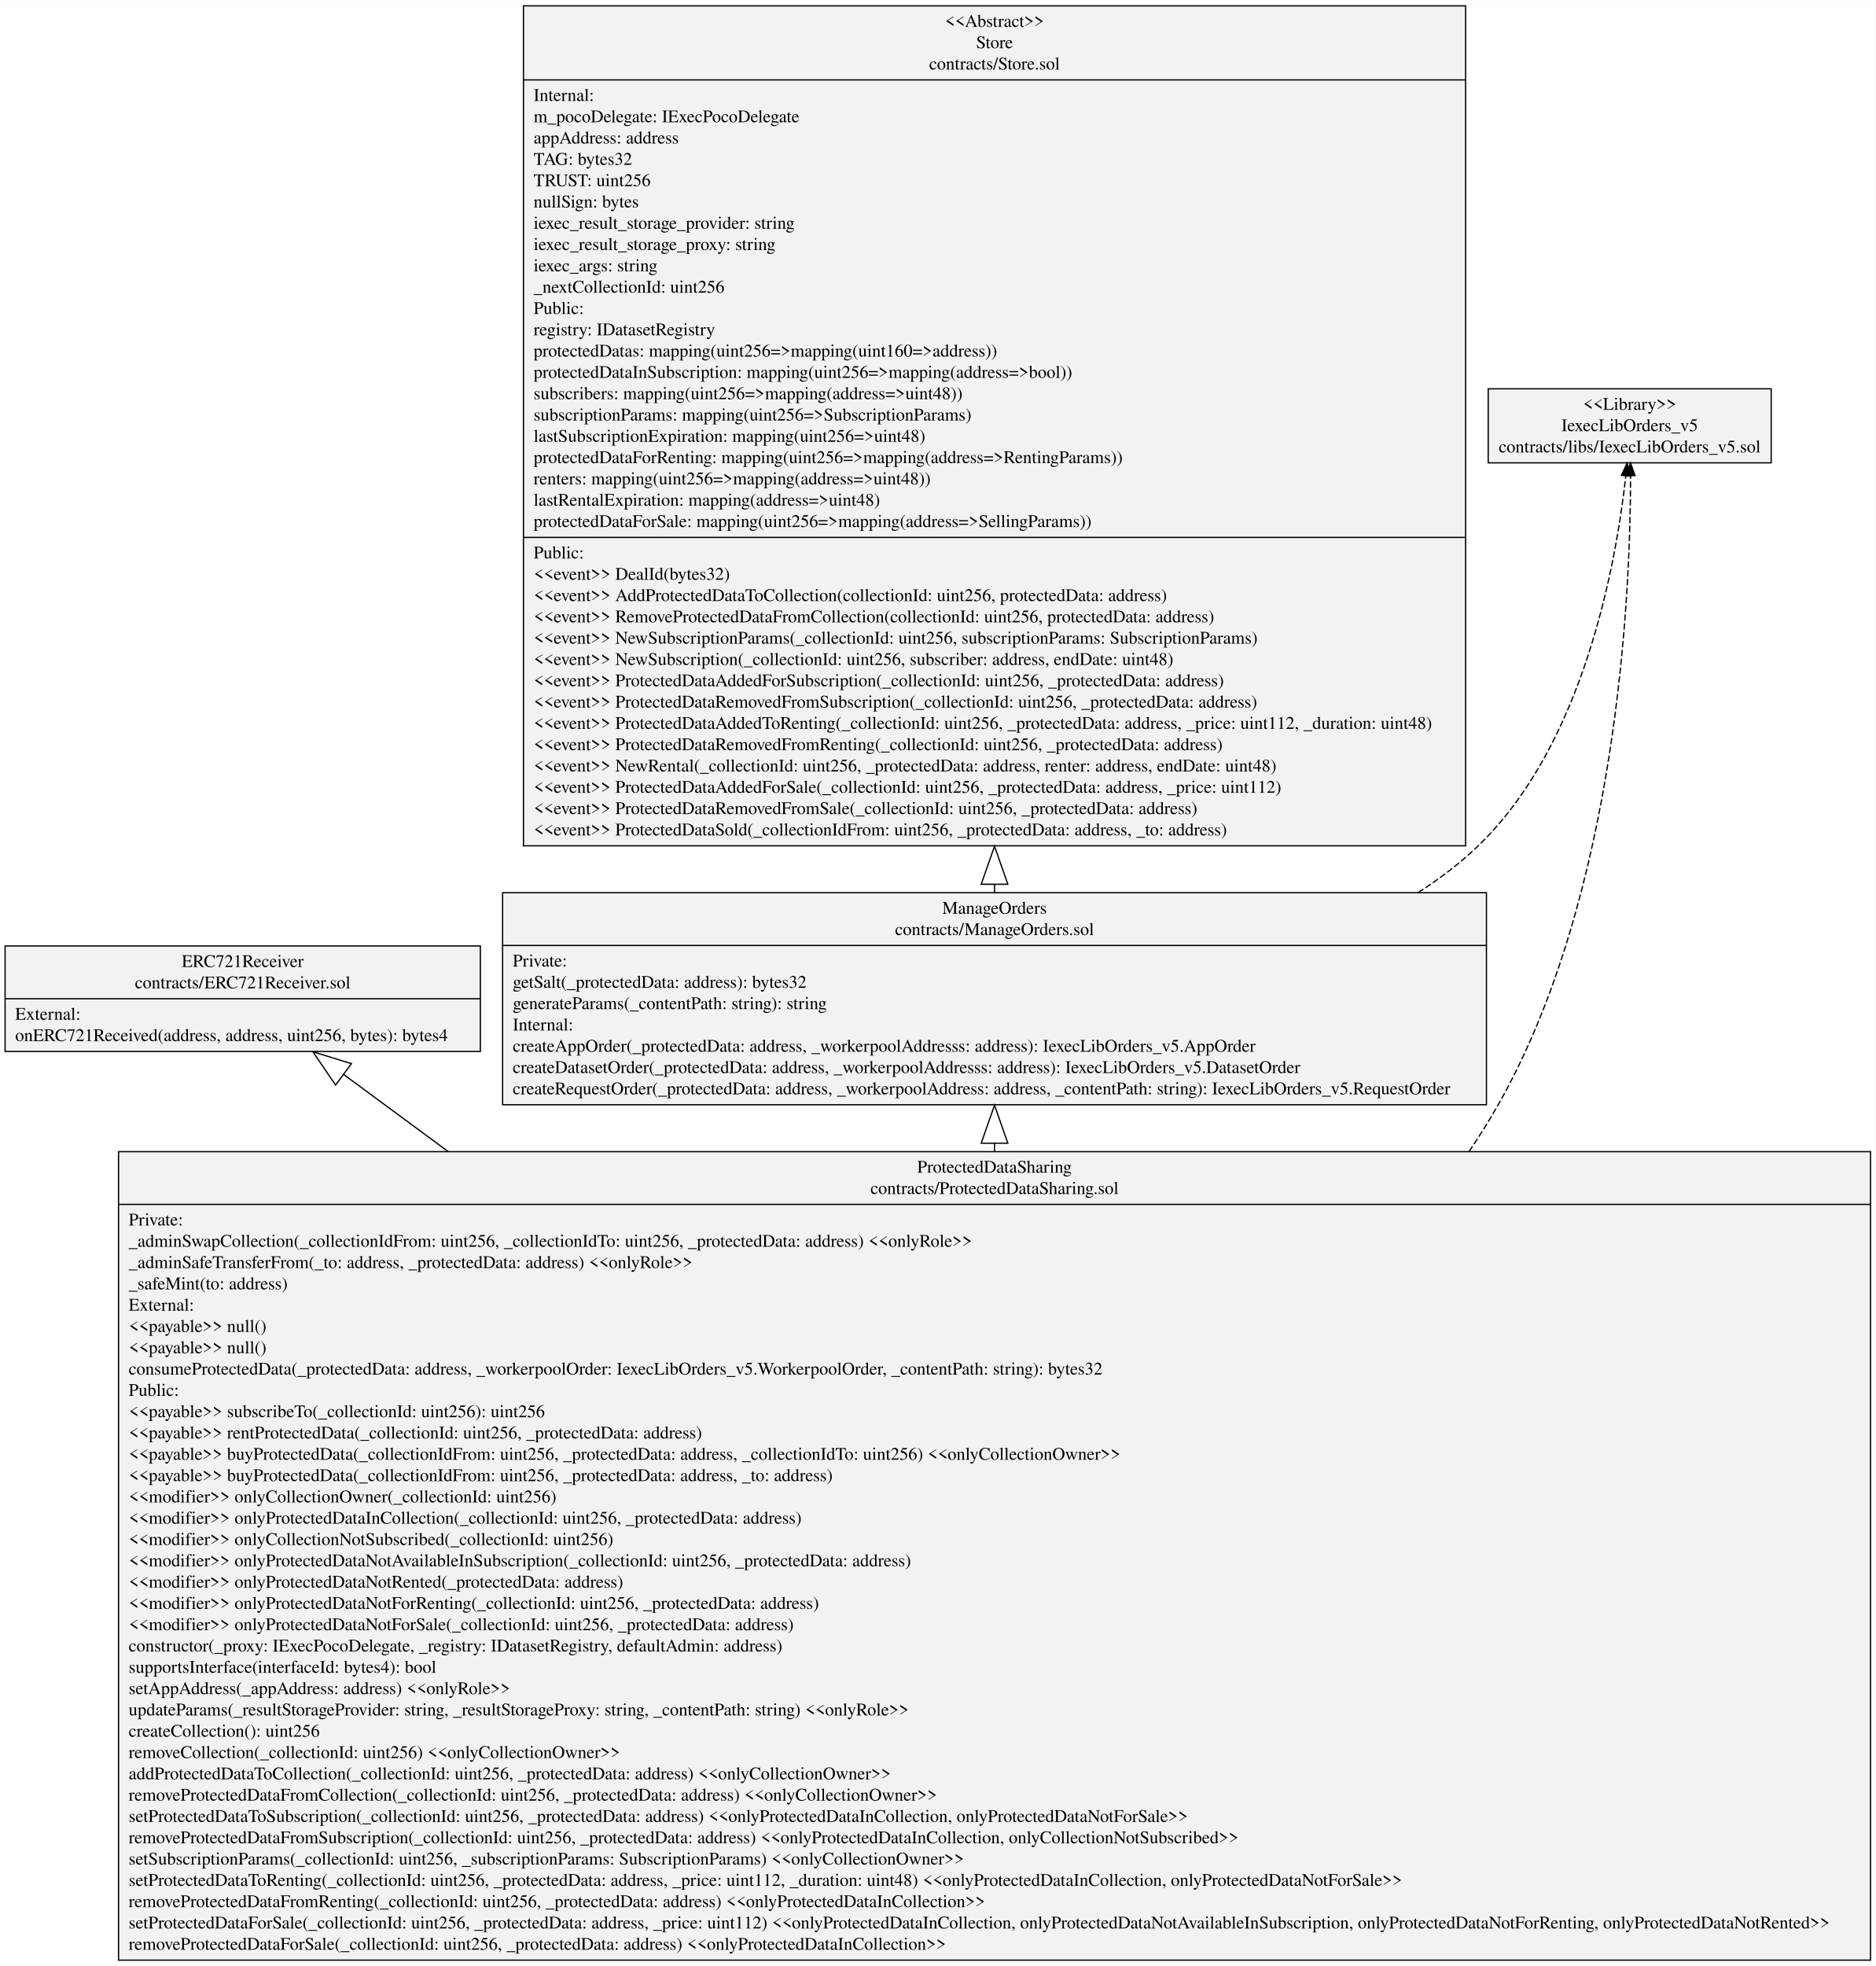
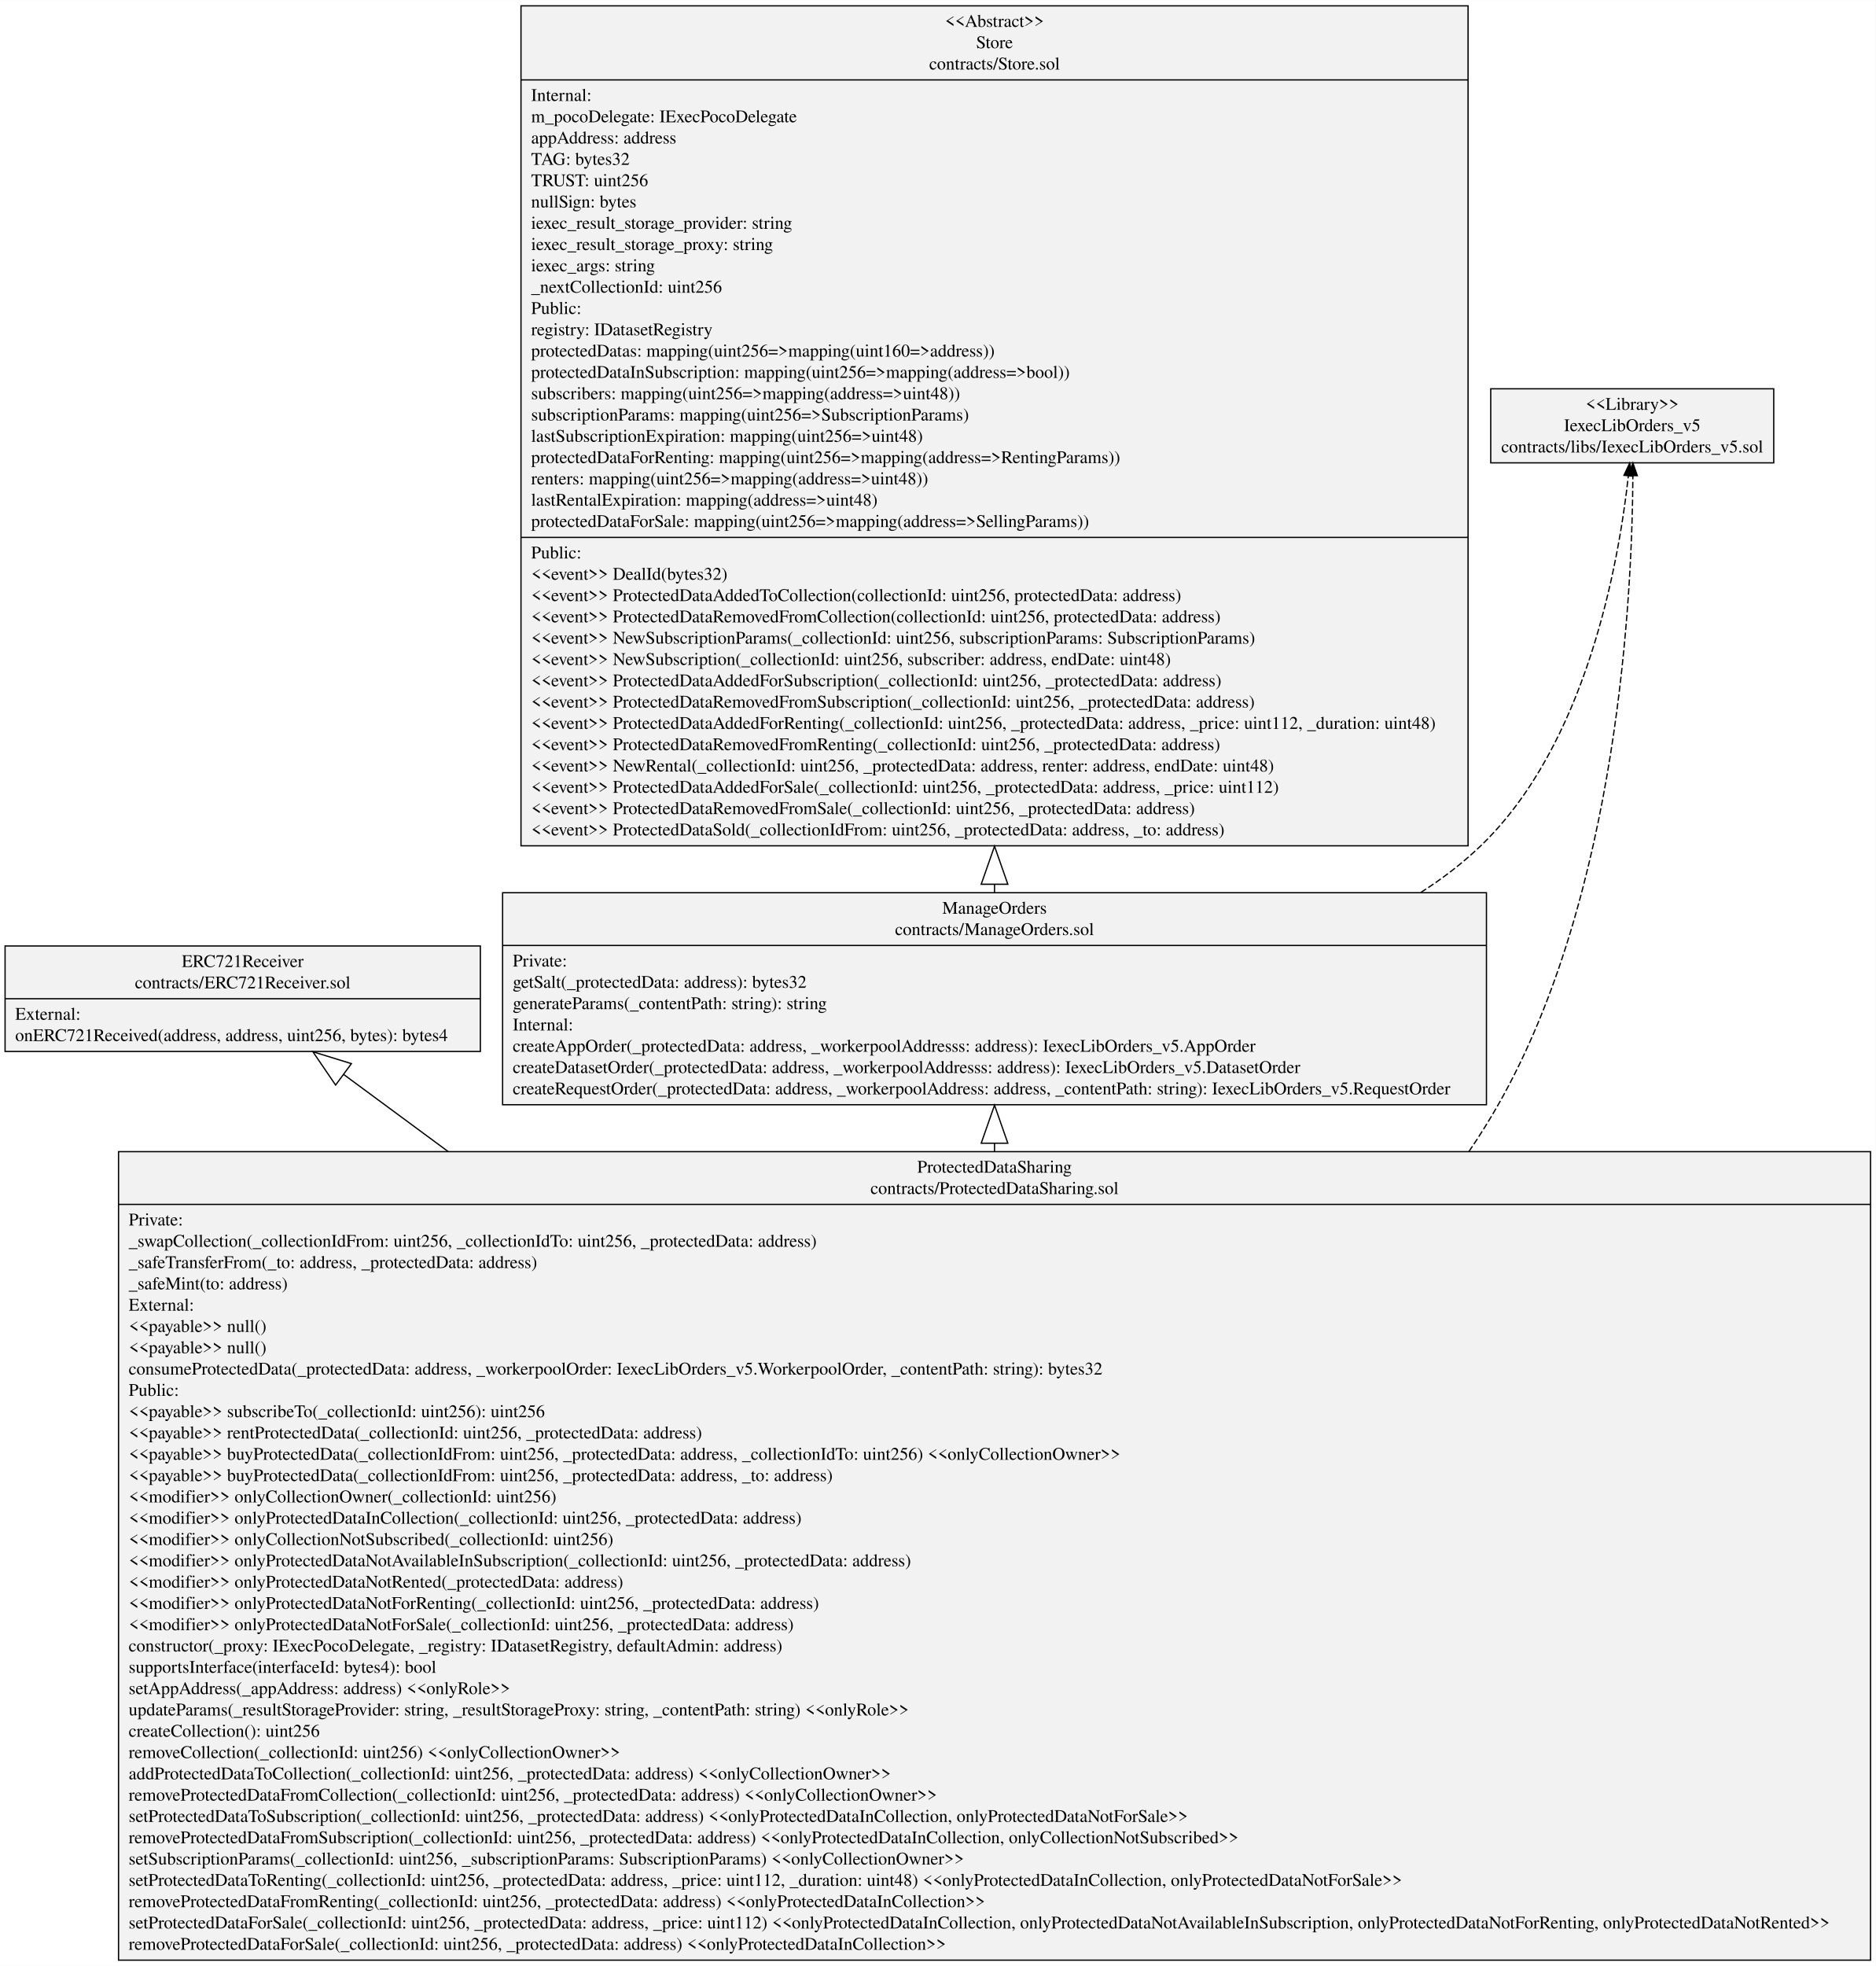
<svg xmlns="http://www.w3.org/2000/svg" width="1479pt" height="1550pt" viewBox="0.00 0.00 1479.39 1550.20">
  <g id="graph0" class="graph" transform="scale(1 1) rotate(0) translate(4 1546.2)">
    <polygon fill="white" stroke="transparent" points="-4,4 -4,-1546.2 1475.39,-1546.2 1475.39,4 -4,4" />
    <g id="node1" class="node">
      <polygon fill="#f2f2f2" stroke="black" points="0,-717.1 0,-800.3 374.88,-800.3 374.88,-717.1 0,-717.1" />
      <text text-anchor="middle" x="187.44" y="-783.7" font-family="Times,serif" font-size="14.00">ERC721Receiver</text>
      <text text-anchor="middle" x="187.44" y="-766.9" font-family="Times,serif" font-size="14.00">contracts/ERC721Receiver.sol</text>
      <polyline fill="none" stroke="black" points="0,-758.7 374.88,-758.7 " />
      <text text-anchor="start" x="8" y="-742.1" font-family="Times,serif" font-size="14.00">External:</text>
      <text text-anchor="start" x="8" y="-725.3" font-family="Times,serif" font-size="14.00">    onERC721Received(address, address, uint256, bytes): bytes4</text>
    </g>
    <g id="node2" class="node">
      <polygon fill="#f2f2f2" stroke="black" points="392.43,-675.1 392.43,-842.3 1168.45,-842.3 1168.45,-675.1 392.43,-675.1" />
      <text text-anchor="middle" x="780.44" y="-825.7" font-family="Times,serif" font-size="14.00">ManageOrders</text>
      <text text-anchor="middle" x="780.44" y="-808.9" font-family="Times,serif" font-size="14.00">contracts/ManageOrders.sol</text>
      <polyline fill="none" stroke="black" points="392.43,-800.7 1168.45,-800.7 " />
      <text text-anchor="start" x="400.43" y="-784.1" font-family="Times,serif" font-size="14.00">Private:</text>
      <text text-anchor="start" x="400.43" y="-767.3" font-family="Times,serif" font-size="14.00">    getSalt(_protectedData: address): bytes32</text>
      <text text-anchor="start" x="400.43" y="-750.5" font-family="Times,serif" font-size="14.00">    generateParams(_contentPath: string): string</text>
      <text text-anchor="start" x="400.43" y="-733.7" font-family="Times,serif" font-size="14.00">Internal:</text>
      <text text-anchor="start" x="400.43" y="-716.9" font-family="Times,serif" font-size="14.00">    createAppOrder(_protectedData: address, _workerpoolAddresss: address): IexecLibOrders_v5.AppOrder</text>
      <text text-anchor="start" x="400.43" y="-700.1" font-family="Times,serif" font-size="14.00">    createDatasetOrder(_protectedData: address, _workerpoolAddresss: address): IexecLibOrders_v5.DatasetOrder</text>
      <text text-anchor="start" x="400.43" y="-683.3" font-family="Times,serif" font-size="14.00">    createRequestOrder(_protectedData: address, _workerpoolAddress: address, _contentPath: string): IexecLibOrders_v5.RequestOrder</text>
    </g>
    <g id="node4" class="node">
-       <polygon fill="#f2f2f2" stroke="black" points="408.88,-879.3 408.88,-1541.7 1152,-1541.7 1152,-879.3 408.88,-879.3" />
+       <polygon fill="#f2f2f2" stroke="black" points="406.93,-879.3 406.93,-1541.7 1153.95,-1541.7 1153.95,-879.3 406.93,-879.3" />
      <text text-anchor="middle" x="780.44" y="-1525.1" font-family="Times,serif" font-size="14.00">&lt;&lt;Abstract&gt;&gt;</text>
      <text text-anchor="middle" x="780.44" y="-1508.3" font-family="Times,serif" font-size="14.00">Store</text>
      <text text-anchor="middle" x="780.44" y="-1491.5" font-family="Times,serif" font-size="14.00">contracts/Store.sol</text>
-       <polyline fill="none" stroke="black" points="408.88,-1483.3 1152,-1483.3 " />
-       <text text-anchor="start" x="416.88" y="-1466.7" font-family="Times,serif" font-size="14.00">Internal:</text>
-       <text text-anchor="start" x="416.88" y="-1449.9" font-family="Times,serif" font-size="14.00">   m_pocoDelegate: IExecPocoDelegate</text>
-       <text text-anchor="start" x="416.88" y="-1433.1" font-family="Times,serif" font-size="14.00">   appAddress: address</text>
-       <text text-anchor="start" x="416.88" y="-1416.3" font-family="Times,serif" font-size="14.00">   TAG: bytes32</text>
-       <text text-anchor="start" x="416.88" y="-1399.5" font-family="Times,serif" font-size="14.00">   TRUST: uint256</text>
-       <text text-anchor="start" x="416.88" y="-1382.7" font-family="Times,serif" font-size="14.00">   nullSign: bytes</text>
-       <text text-anchor="start" x="416.88" y="-1365.9" font-family="Times,serif" font-size="14.00">   iexec_result_storage_provider: string</text>
-       <text text-anchor="start" x="416.88" y="-1349.1" font-family="Times,serif" font-size="14.00">   iexec_result_storage_proxy: string</text>
-       <text text-anchor="start" x="416.88" y="-1332.3" font-family="Times,serif" font-size="14.00">   iexec_args: string</text>
-       <text text-anchor="start" x="416.88" y="-1315.5" font-family="Times,serif" font-size="14.00">   _nextCollectionId: uint256</text>
-       <text text-anchor="start" x="416.88" y="-1298.7" font-family="Times,serif" font-size="14.00">Public:</text>
-       <text text-anchor="start" x="416.88" y="-1281.9" font-family="Times,serif" font-size="14.00">   registry: IDatasetRegistry</text>
-       <text text-anchor="start" x="416.88" y="-1265.1" font-family="Times,serif" font-size="14.00">   protectedDatas: mapping(uint256=&gt;mapping(uint160=&gt;address))</text>
-       <text text-anchor="start" x="416.88" y="-1248.3" font-family="Times,serif" font-size="14.00">   protectedDataInSubscription: mapping(uint256=&gt;mapping(address=&gt;bool))</text>
-       <text text-anchor="start" x="416.88" y="-1231.5" font-family="Times,serif" font-size="14.00">   subscribers: mapping(uint256=&gt;mapping(address=&gt;uint48))</text>
-       <text text-anchor="start" x="416.88" y="-1214.7" font-family="Times,serif" font-size="14.00">   subscriptionParams: mapping(uint256=&gt;SubscriptionParams)</text>
-       <text text-anchor="start" x="416.88" y="-1197.9" font-family="Times,serif" font-size="14.00">   lastSubscriptionExpiration: mapping(uint256=&gt;uint48)</text>
-       <text text-anchor="start" x="416.88" y="-1181.1" font-family="Times,serif" font-size="14.00">   protectedDataForRenting: mapping(uint256=&gt;mapping(address=&gt;RentingParams))</text>
-       <text text-anchor="start" x="416.88" y="-1164.3" font-family="Times,serif" font-size="14.00">   renters: mapping(uint256=&gt;mapping(address=&gt;uint48))</text>
-       <text text-anchor="start" x="416.88" y="-1147.5" font-family="Times,serif" font-size="14.00">   lastRentalExpiration: mapping(address=&gt;uint48)</text>
-       <text text-anchor="start" x="416.88" y="-1130.7" font-family="Times,serif" font-size="14.00">   protectedDataForSale: mapping(uint256=&gt;mapping(address=&gt;SellingParams))</text>
-       <polyline fill="none" stroke="black" points="408.88,-1122.5 1152,-1122.5 " />
-       <text text-anchor="start" x="416.88" y="-1105.9" font-family="Times,serif" font-size="14.00">Public:</text>
-       <text text-anchor="start" x="416.88" y="-1089.1" font-family="Times,serif" font-size="14.00">    &lt;&lt;event&gt;&gt; DealId(bytes32)</text>
-       <text text-anchor="start" x="416.88" y="-1072.3" font-family="Times,serif" font-size="14.00">    &lt;&lt;event&gt;&gt; AddProtectedDataToCollection(collectionId: uint256, protectedData: address)</text>
-       <text text-anchor="start" x="416.88" y="-1055.5" font-family="Times,serif" font-size="14.00">    &lt;&lt;event&gt;&gt; RemoveProtectedDataFromCollection(collectionId: uint256, protectedData: address)</text>
-       <text text-anchor="start" x="416.88" y="-1038.7" font-family="Times,serif" font-size="14.00">    &lt;&lt;event&gt;&gt; NewSubscriptionParams(_collectionId: uint256, subscriptionParams: SubscriptionParams)</text>
-       <text text-anchor="start" x="416.88" y="-1021.9" font-family="Times,serif" font-size="14.00">    &lt;&lt;event&gt;&gt; NewSubscription(_collectionId: uint256, subscriber: address, endDate: uint48)</text>
-       <text text-anchor="start" x="416.88" y="-1005.1" font-family="Times,serif" font-size="14.00">    &lt;&lt;event&gt;&gt; ProtectedDataAddedForSubscription(_collectionId: uint256, _protectedData: address)</text>
-       <text text-anchor="start" x="416.88" y="-988.3" font-family="Times,serif" font-size="14.00">    &lt;&lt;event&gt;&gt; ProtectedDataRemovedFromSubscription(_collectionId: uint256, _protectedData: address)</text>
-       <text text-anchor="start" x="416.88" y="-971.5" font-family="Times,serif" font-size="14.00">    &lt;&lt;event&gt;&gt; ProtectedDataAddedToRenting(_collectionId: uint256, _protectedData: address, _price: uint112, _duration: uint48)</text>
-       <text text-anchor="start" x="416.88" y="-954.7" font-family="Times,serif" font-size="14.00">    &lt;&lt;event&gt;&gt; ProtectedDataRemovedFromRenting(_collectionId: uint256, _protectedData: address)</text>
-       <text text-anchor="start" x="416.88" y="-937.9" font-family="Times,serif" font-size="14.00">    &lt;&lt;event&gt;&gt; NewRental(_collectionId: uint256, _protectedData: address, renter: address, endDate: uint48)</text>
-       <text text-anchor="start" x="416.88" y="-921.1" font-family="Times,serif" font-size="14.00">    &lt;&lt;event&gt;&gt; ProtectedDataAddedForSale(_collectionId: uint256, _protectedData: address, _price: uint112)</text>
-       <text text-anchor="start" x="416.88" y="-904.3" font-family="Times,serif" font-size="14.00">    &lt;&lt;event&gt;&gt; ProtectedDataRemovedFromSale(_collectionId: uint256, _protectedData: address)</text>
-       <text text-anchor="start" x="416.88" y="-887.5" font-family="Times,serif" font-size="14.00">    &lt;&lt;event&gt;&gt; ProtectedDataSold(_collectionIdFrom: uint256, _protectedData: address, _to: address)</text>
+       <polyline fill="none" stroke="black" points="406.93,-1483.3 1153.95,-1483.3 " />
+       <text text-anchor="start" x="414.93" y="-1466.7" font-family="Times,serif" font-size="14.00">Internal:</text>
+       <text text-anchor="start" x="414.93" y="-1449.9" font-family="Times,serif" font-size="14.00">   m_pocoDelegate: IExecPocoDelegate</text>
+       <text text-anchor="start" x="414.93" y="-1433.1" font-family="Times,serif" font-size="14.00">   appAddress: address</text>
+       <text text-anchor="start" x="414.93" y="-1416.3" font-family="Times,serif" font-size="14.00">   TAG: bytes32</text>
+       <text text-anchor="start" x="414.93" y="-1399.5" font-family="Times,serif" font-size="14.00">   TRUST: uint256</text>
+       <text text-anchor="start" x="414.93" y="-1382.7" font-family="Times,serif" font-size="14.00">   nullSign: bytes</text>
+       <text text-anchor="start" x="414.93" y="-1365.9" font-family="Times,serif" font-size="14.00">   iexec_result_storage_provider: string</text>
+       <text text-anchor="start" x="414.93" y="-1349.1" font-family="Times,serif" font-size="14.00">   iexec_result_storage_proxy: string</text>
+       <text text-anchor="start" x="414.93" y="-1332.3" font-family="Times,serif" font-size="14.00">   iexec_args: string</text>
+       <text text-anchor="start" x="414.93" y="-1315.5" font-family="Times,serif" font-size="14.00">   _nextCollectionId: uint256</text>
+       <text text-anchor="start" x="414.93" y="-1298.7" font-family="Times,serif" font-size="14.00">Public:</text>
+       <text text-anchor="start" x="414.93" y="-1281.9" font-family="Times,serif" font-size="14.00">   registry: IDatasetRegistry</text>
+       <text text-anchor="start" x="414.93" y="-1265.1" font-family="Times,serif" font-size="14.00">   protectedDatas: mapping(uint256=&gt;mapping(uint160=&gt;address))</text>
+       <text text-anchor="start" x="414.93" y="-1248.3" font-family="Times,serif" font-size="14.00">   protectedDataInSubscription: mapping(uint256=&gt;mapping(address=&gt;bool))</text>
+       <text text-anchor="start" x="414.93" y="-1231.5" font-family="Times,serif" font-size="14.00">   subscribers: mapping(uint256=&gt;mapping(address=&gt;uint48))</text>
+       <text text-anchor="start" x="414.93" y="-1214.7" font-family="Times,serif" font-size="14.00">   subscriptionParams: mapping(uint256=&gt;SubscriptionParams)</text>
+       <text text-anchor="start" x="414.93" y="-1197.9" font-family="Times,serif" font-size="14.00">   lastSubscriptionExpiration: mapping(uint256=&gt;uint48)</text>
+       <text text-anchor="start" x="414.93" y="-1181.1" font-family="Times,serif" font-size="14.00">   protectedDataForRenting: mapping(uint256=&gt;mapping(address=&gt;RentingParams))</text>
+       <text text-anchor="start" x="414.93" y="-1164.3" font-family="Times,serif" font-size="14.00">   renters: mapping(uint256=&gt;mapping(address=&gt;uint48))</text>
+       <text text-anchor="start" x="414.93" y="-1147.5" font-family="Times,serif" font-size="14.00">   lastRentalExpiration: mapping(address=&gt;uint48)</text>
+       <text text-anchor="start" x="414.93" y="-1130.7" font-family="Times,serif" font-size="14.00">   protectedDataForSale: mapping(uint256=&gt;mapping(address=&gt;SellingParams))</text>
+       <polyline fill="none" stroke="black" points="406.93,-1122.5 1153.95,-1122.5 " />
+       <text text-anchor="start" x="414.93" y="-1105.9" font-family="Times,serif" font-size="14.00">Public:</text>
+       <text text-anchor="start" x="414.93" y="-1089.1" font-family="Times,serif" font-size="14.00">    &lt;&lt;event&gt;&gt; DealId(bytes32)</text>
+       <text text-anchor="start" x="414.93" y="-1072.3" font-family="Times,serif" font-size="14.00">    &lt;&lt;event&gt;&gt; ProtectedDataAddedToCollection(collectionId: uint256, protectedData: address)</text>
+       <text text-anchor="start" x="414.93" y="-1055.5" font-family="Times,serif" font-size="14.00">    &lt;&lt;event&gt;&gt; ProtectedDataRemovedFromCollection(collectionId: uint256, protectedData: address)</text>
+       <text text-anchor="start" x="414.93" y="-1038.7" font-family="Times,serif" font-size="14.00">    &lt;&lt;event&gt;&gt; NewSubscriptionParams(_collectionId: uint256, subscriptionParams: SubscriptionParams)</text>
+       <text text-anchor="start" x="414.93" y="-1021.9" font-family="Times,serif" font-size="14.00">    &lt;&lt;event&gt;&gt; NewSubscription(_collectionId: uint256, subscriber: address, endDate: uint48)</text>
+       <text text-anchor="start" x="414.93" y="-1005.1" font-family="Times,serif" font-size="14.00">    &lt;&lt;event&gt;&gt; ProtectedDataAddedForSubscription(_collectionId: uint256, _protectedData: address)</text>
+       <text text-anchor="start" x="414.93" y="-988.3" font-family="Times,serif" font-size="14.00">    &lt;&lt;event&gt;&gt; ProtectedDataRemovedFromSubscription(_collectionId: uint256, _protectedData: address)</text>
+       <text text-anchor="start" x="414.93" y="-971.5" font-family="Times,serif" font-size="14.00">    &lt;&lt;event&gt;&gt; ProtectedDataAddedForRenting(_collectionId: uint256, _protectedData: address, _price: uint112, _duration: uint48)</text>
+       <text text-anchor="start" x="414.93" y="-954.7" font-family="Times,serif" font-size="14.00">    &lt;&lt;event&gt;&gt; ProtectedDataRemovedFromRenting(_collectionId: uint256, _protectedData: address)</text>
+       <text text-anchor="start" x="414.93" y="-937.9" font-family="Times,serif" font-size="14.00">    &lt;&lt;event&gt;&gt; NewRental(_collectionId: uint256, _protectedData: address, renter: address, endDate: uint48)</text>
+       <text text-anchor="start" x="414.93" y="-921.1" font-family="Times,serif" font-size="14.00">    &lt;&lt;event&gt;&gt; ProtectedDataAddedForSale(_collectionId: uint256, _protectedData: address, _price: uint112)</text>
+       <text text-anchor="start" x="414.93" y="-904.3" font-family="Times,serif" font-size="14.00">    &lt;&lt;event&gt;&gt; ProtectedDataRemovedFromSale(_collectionId: uint256, _protectedData: address)</text>
+       <text text-anchor="start" x="414.93" y="-887.5" font-family="Times,serif" font-size="14.00">    &lt;&lt;event&gt;&gt; ProtectedDataSold(_collectionIdFrom: uint256, _protectedData: address, _to: address)</text>
    </g>
    <g id="edge1" class="edge">
      <path fill="none" stroke="black" d="M780.44,-842.46C780.44,-844.51 780.44,-846.59 780.44,-848.7" />
      <polygon fill="none" stroke="black" points="769.94,-848.97 780.44,-878.97 790.94,-848.97 769.94,-848.97" />
    </g>
    <g id="node5" class="node">
-       <polygon fill="#f2f2f2" stroke="black" points="1169.83,-1181.3 1169.83,-1239.7 1393.05,-1239.7 1393.05,-1181.3 1169.83,-1181.3" />
-       <text text-anchor="middle" x="1281.44" y="-1223.1" font-family="Times,serif" font-size="14.00">&lt;&lt;Library&gt;&gt;</text>
-       <text text-anchor="middle" x="1281.44" y="-1206.3" font-family="Times,serif" font-size="14.00">IexecLibOrders_v5</text>
-       <text text-anchor="middle" x="1281.44" y="-1189.5" font-family="Times,serif" font-size="14.00">contracts/libs/IexecLibOrders_v5.sol</text>
+       <polygon fill="#f2f2f2" stroke="black" points="1171.83,-1181.3 1171.83,-1239.7 1395.05,-1239.7 1395.05,-1181.3 1171.83,-1181.3" />
+       <text text-anchor="middle" x="1283.44" y="-1223.1" font-family="Times,serif" font-size="14.00">&lt;&lt;Library&gt;&gt;</text>
+       <text text-anchor="middle" x="1283.44" y="-1206.3" font-family="Times,serif" font-size="14.00">IexecLibOrders_v5</text>
+       <text text-anchor="middle" x="1283.44" y="-1189.5" font-family="Times,serif" font-size="14.00">contracts/libs/IexecLibOrders_v5.sol</text>
    </g>
    <g id="edge2" class="edge">
-       <path fill="none" stroke="black" stroke-dasharray="5,2" d="M1114.5,-842.37C1131.34,-853.07 1147.16,-865.15 1161.44,-878.8 1245.26,-958.92 1270.75,-1102.07 1278.33,-1170.71" />
-       <polygon fill="black" stroke="black" points="1274.89,-1171.48 1279.4,-1181.07 1281.86,-1170.76 1274.89,-1171.48" />
+       <path fill="none" stroke="black" stroke-dasharray="5,2" d="M1116.69,-842.52C1133.46,-853.18 1149.21,-865.22 1163.44,-878.8 1247.32,-958.86 1272.78,-1102.04 1280.34,-1170.7" />
+       <polygon fill="black" stroke="black" points="1276.91,-1171.47 1281.41,-1181.06 1283.87,-1170.75 1276.91,-1171.47" />
    </g>
    <g id="node3" class="node">
      <polygon fill="#f2f2f2" stroke="black" points="89.49,-0.5 89.49,-638.1 1471.39,-638.1 1471.39,-0.5 89.49,-0.5" />
      <text text-anchor="middle" x="780.44" y="-621.5" font-family="Times,serif" font-size="14.00">ProtectedDataSharing</text>
      <text text-anchor="middle" x="780.44" y="-604.7" font-family="Times,serif" font-size="14.00">contracts/ProtectedDataSharing.sol</text>
      <polyline fill="none" stroke="black" points="89.49,-596.5 1471.39,-596.5 " />
      <text text-anchor="start" x="97.49" y="-579.9" font-family="Times,serif" font-size="14.00">Private:</text>
-       <text text-anchor="start" x="97.49" y="-563.1" font-family="Times,serif" font-size="14.00">    _adminSwapCollection(_collectionIdFrom: uint256, _collectionIdTo: uint256, _protectedData: address) &lt;&lt;onlyRole&gt;&gt;</text>
-       <text text-anchor="start" x="97.49" y="-546.3" font-family="Times,serif" font-size="14.00">    _adminSafeTransferFrom(_to: address, _protectedData: address) &lt;&lt;onlyRole&gt;&gt;</text>
+       <text text-anchor="start" x="97.49" y="-563.1" font-family="Times,serif" font-size="14.00">    _swapCollection(_collectionIdFrom: uint256, _collectionIdTo: uint256, _protectedData: address)</text>
+       <text text-anchor="start" x="97.49" y="-546.3" font-family="Times,serif" font-size="14.00">    _safeTransferFrom(_to: address, _protectedData: address)</text>
      <text text-anchor="start" x="97.49" y="-529.5" font-family="Times,serif" font-size="14.00">    _safeMint(to: address)</text>
      <text text-anchor="start" x="97.49" y="-512.7" font-family="Times,serif" font-size="14.00">External:</text>
      <text text-anchor="start" x="97.49" y="-495.9" font-family="Times,serif" font-size="14.00">    &lt;&lt;payable&gt;&gt; null()</text>
      <text text-anchor="start" x="97.49" y="-479.1" font-family="Times,serif" font-size="14.00">    &lt;&lt;payable&gt;&gt; null()</text>
      <text text-anchor="start" x="97.49" y="-462.3" font-family="Times,serif" font-size="14.00">    consumeProtectedData(_protectedData: address, _workerpoolOrder: IexecLibOrders_v5.WorkerpoolOrder, _contentPath: string): bytes32</text>
      <text text-anchor="start" x="97.49" y="-445.5" font-family="Times,serif" font-size="14.00">Public:</text>
      <text text-anchor="start" x="97.49" y="-428.7" font-family="Times,serif" font-size="14.00">    &lt;&lt;payable&gt;&gt; subscribeTo(_collectionId: uint256): uint256</text>
      <text text-anchor="start" x="97.49" y="-411.9" font-family="Times,serif" font-size="14.00">    &lt;&lt;payable&gt;&gt; rentProtectedData(_collectionId: uint256, _protectedData: address)</text>
      <text text-anchor="start" x="97.49" y="-395.1" font-family="Times,serif" font-size="14.00">    &lt;&lt;payable&gt;&gt; buyProtectedData(_collectionIdFrom: uint256, _protectedData: address, _collectionIdTo: uint256) &lt;&lt;onlyCollectionOwner&gt;&gt;</text>
      <text text-anchor="start" x="97.49" y="-378.3" font-family="Times,serif" font-size="14.00">    &lt;&lt;payable&gt;&gt; buyProtectedData(_collectionIdFrom: uint256, _protectedData: address, _to: address)</text>
      <text text-anchor="start" x="97.49" y="-361.5" font-family="Times,serif" font-size="14.00">    &lt;&lt;modifier&gt;&gt; onlyCollectionOwner(_collectionId: uint256)</text>
      <text text-anchor="start" x="97.49" y="-344.7" font-family="Times,serif" font-size="14.00">    &lt;&lt;modifier&gt;&gt; onlyProtectedDataInCollection(_collectionId: uint256, _protectedData: address)</text>
      <text text-anchor="start" x="97.49" y="-327.9" font-family="Times,serif" font-size="14.00">    &lt;&lt;modifier&gt;&gt; onlyCollectionNotSubscribed(_collectionId: uint256)</text>
      <text text-anchor="start" x="97.49" y="-311.1" font-family="Times,serif" font-size="14.00">    &lt;&lt;modifier&gt;&gt; onlyProtectedDataNotAvailableInSubscription(_collectionId: uint256, _protectedData: address)</text>
      <text text-anchor="start" x="97.49" y="-294.3" font-family="Times,serif" font-size="14.00">    &lt;&lt;modifier&gt;&gt; onlyProtectedDataNotRented(_protectedData: address)</text>
      <text text-anchor="start" x="97.49" y="-277.5" font-family="Times,serif" font-size="14.00">    &lt;&lt;modifier&gt;&gt; onlyProtectedDataNotForRenting(_collectionId: uint256, _protectedData: address)</text>
      <text text-anchor="start" x="97.49" y="-260.7" font-family="Times,serif" font-size="14.00">    &lt;&lt;modifier&gt;&gt; onlyProtectedDataNotForSale(_collectionId: uint256, _protectedData: address)</text>
      <text text-anchor="start" x="97.49" y="-243.9" font-family="Times,serif" font-size="14.00">    constructor(_proxy: IExecPocoDelegate, _registry: IDatasetRegistry, defaultAdmin: address)</text>
      <text text-anchor="start" x="97.49" y="-227.1" font-family="Times,serif" font-size="14.00">    supportsInterface(interfaceId: bytes4): bool</text>
      <text text-anchor="start" x="97.49" y="-210.3" font-family="Times,serif" font-size="14.00">    setAppAddress(_appAddress: address) &lt;&lt;onlyRole&gt;&gt;</text>
      <text text-anchor="start" x="97.49" y="-193.5" font-family="Times,serif" font-size="14.00">    updateParams(_resultStorageProvider: string, _resultStorageProxy: string, _contentPath: string) &lt;&lt;onlyRole&gt;&gt;</text>
      <text text-anchor="start" x="97.49" y="-176.7" font-family="Times,serif" font-size="14.00">    createCollection(): uint256</text>
      <text text-anchor="start" x="97.49" y="-159.9" font-family="Times,serif" font-size="14.00">    removeCollection(_collectionId: uint256) &lt;&lt;onlyCollectionOwner&gt;&gt;</text>
      <text text-anchor="start" x="97.49" y="-143.1" font-family="Times,serif" font-size="14.00">    addProtectedDataToCollection(_collectionId: uint256, _protectedData: address) &lt;&lt;onlyCollectionOwner&gt;&gt;</text>
      <text text-anchor="start" x="97.49" y="-126.3" font-family="Times,serif" font-size="14.00">    removeProtectedDataFromCollection(_collectionId: uint256, _protectedData: address) &lt;&lt;onlyCollectionOwner&gt;&gt;</text>
      <text text-anchor="start" x="97.49" y="-109.5" font-family="Times,serif" font-size="14.00">    setProtectedDataToSubscription(_collectionId: uint256, _protectedData: address) &lt;&lt;onlyProtectedDataInCollection, onlyProtectedDataNotForSale&gt;&gt;</text>
      <text text-anchor="start" x="97.49" y="-92.7" font-family="Times,serif" font-size="14.00">    removeProtectedDataFromSubscription(_collectionId: uint256, _protectedData: address) &lt;&lt;onlyProtectedDataInCollection, onlyCollectionNotSubscribed&gt;&gt;</text>
      <text text-anchor="start" x="97.49" y="-75.9" font-family="Times,serif" font-size="14.00">    setSubscriptionParams(_collectionId: uint256, _subscriptionParams: SubscriptionParams) &lt;&lt;onlyCollectionOwner&gt;&gt;</text>
      <text text-anchor="start" x="97.49" y="-59.1" font-family="Times,serif" font-size="14.00">    setProtectedDataToRenting(_collectionId: uint256, _protectedData: address, _price: uint112, _duration: uint48) &lt;&lt;onlyProtectedDataInCollection, onlyProtectedDataNotForSale&gt;&gt;</text>
      <text text-anchor="start" x="97.49" y="-42.3" font-family="Times,serif" font-size="14.00">    removeProtectedDataFromRenting(_collectionId: uint256, _protectedData: address) &lt;&lt;onlyProtectedDataInCollection&gt;&gt;</text>
      <text text-anchor="start" x="97.49" y="-25.5" font-family="Times,serif" font-size="14.00">    setProtectedDataForSale(_collectionId: uint256, _protectedData: address, _price: uint112) &lt;&lt;onlyProtectedDataInCollection, onlyProtectedDataNotAvailableInSubscription, onlyProtectedDataNotForRenting, onlyProtectedDataNotRented&gt;&gt;</text>
      <text text-anchor="start" x="97.49" y="-8.7" font-family="Times,serif" font-size="14.00">    removeProtectedDataForSale(_collectionId: uint256, _protectedData: address) &lt;&lt;onlyProtectedDataInCollection&gt;&gt;</text>
    </g>
    <g id="edge3" class="edge">
      <path fill="none" stroke="black" d="M349.48,-638.18C319.01,-660.65 290.94,-681.36 267.03,-699" />
      <polygon fill="none" stroke="black" points="260.71,-690.61 242.8,-716.87 273.17,-707.51 260.71,-690.61" />
    </g>
    <g id="edge4" class="edge">
      <path fill="none" stroke="black" d="M780.44,-638.18C780.44,-640.39 780.44,-642.58 780.44,-644.75" />
      <polygon fill="none" stroke="black" points="769.94,-644.75 780.44,-674.75 790.94,-644.75 769.94,-644.75" />
    </g>
    <g id="edge5" class="edge">
-       <path fill="none" stroke="black" stroke-dasharray="5,2" d="M1154.71,-638.2C1162.81,-650.11 1170.42,-662.25 1177.44,-674.6 1272.14,-841.11 1282.1,-1078.85 1282.12,-1170.98" />
-       <polygon fill="black" stroke="black" points="1278.62,-1171.21 1282.08,-1181.22 1285.62,-1171.23 1278.62,-1171.21" />
+       <path fill="none" stroke="black" stroke-dasharray="5,2" d="M1154.65,-638.23C1162.77,-650.14 1170.4,-662.27 1177.44,-674.6 1272.51,-841.06 1283.5,-1078.83 1283.94,-1170.97" />
+       <polygon fill="black" stroke="black" points="1280.44,-1171.22 1283.95,-1181.21 1287.44,-1171.21 1280.44,-1171.22" />
    </g>
  </g>
</svg>
